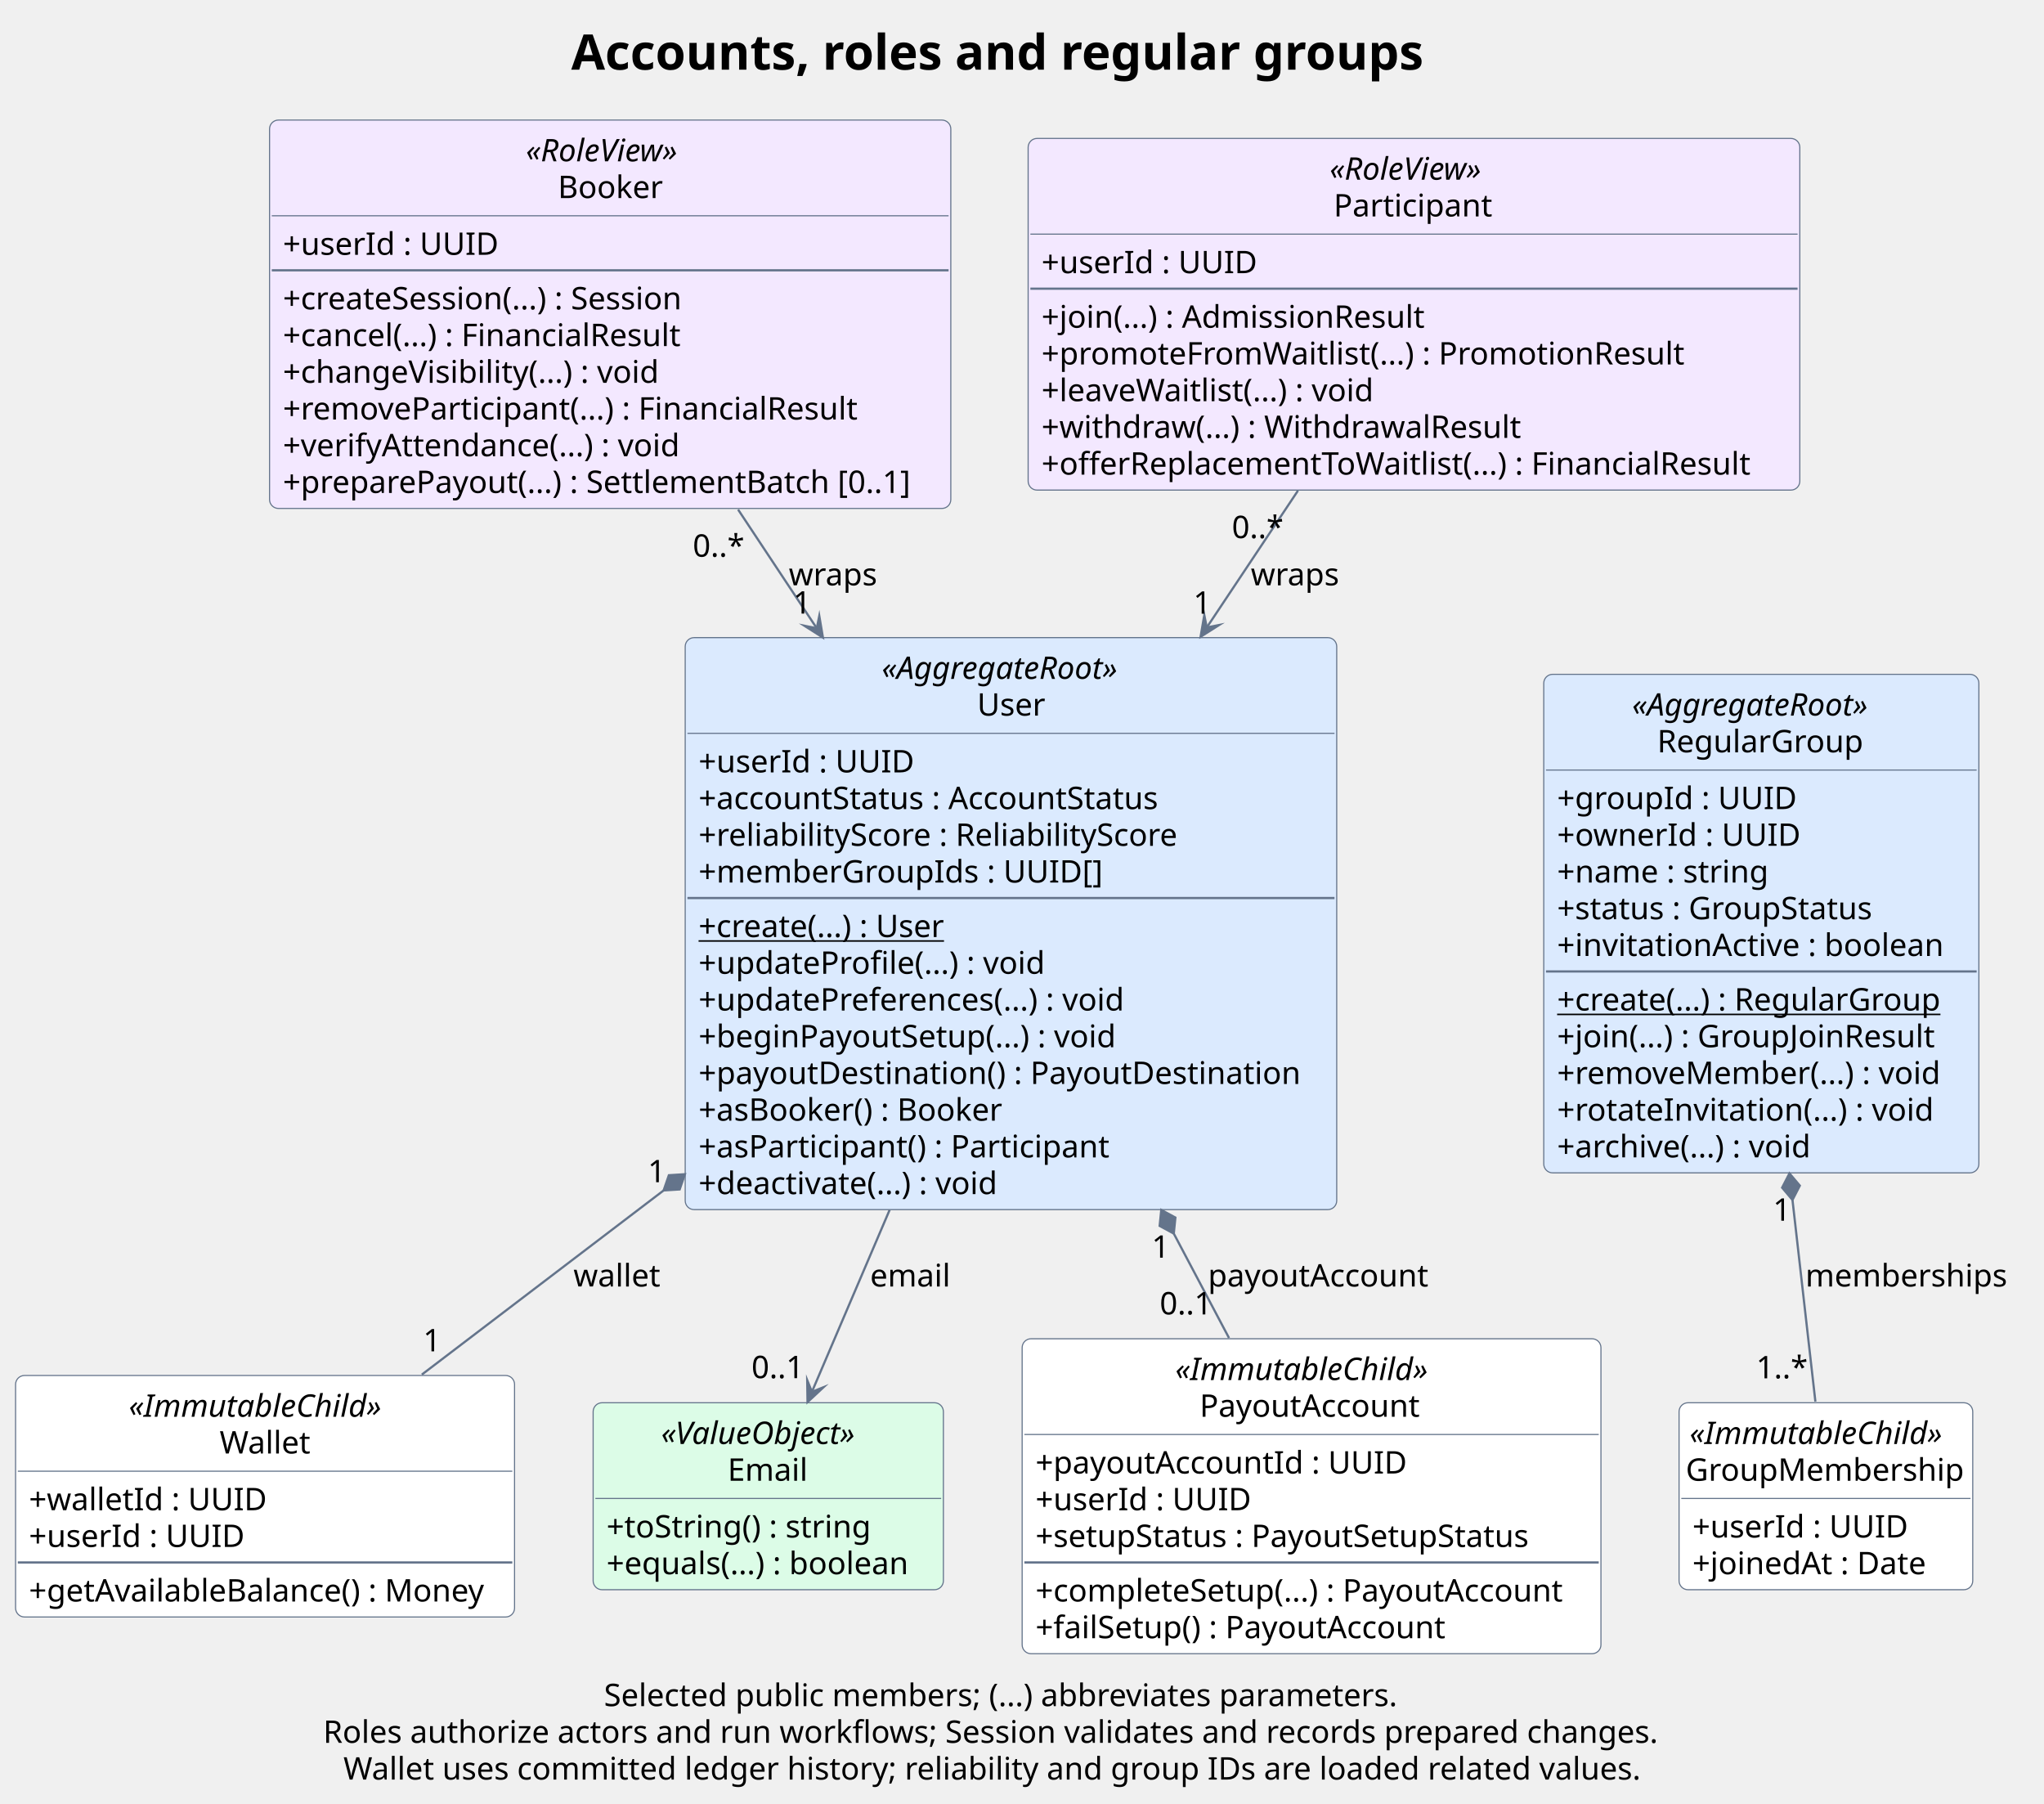
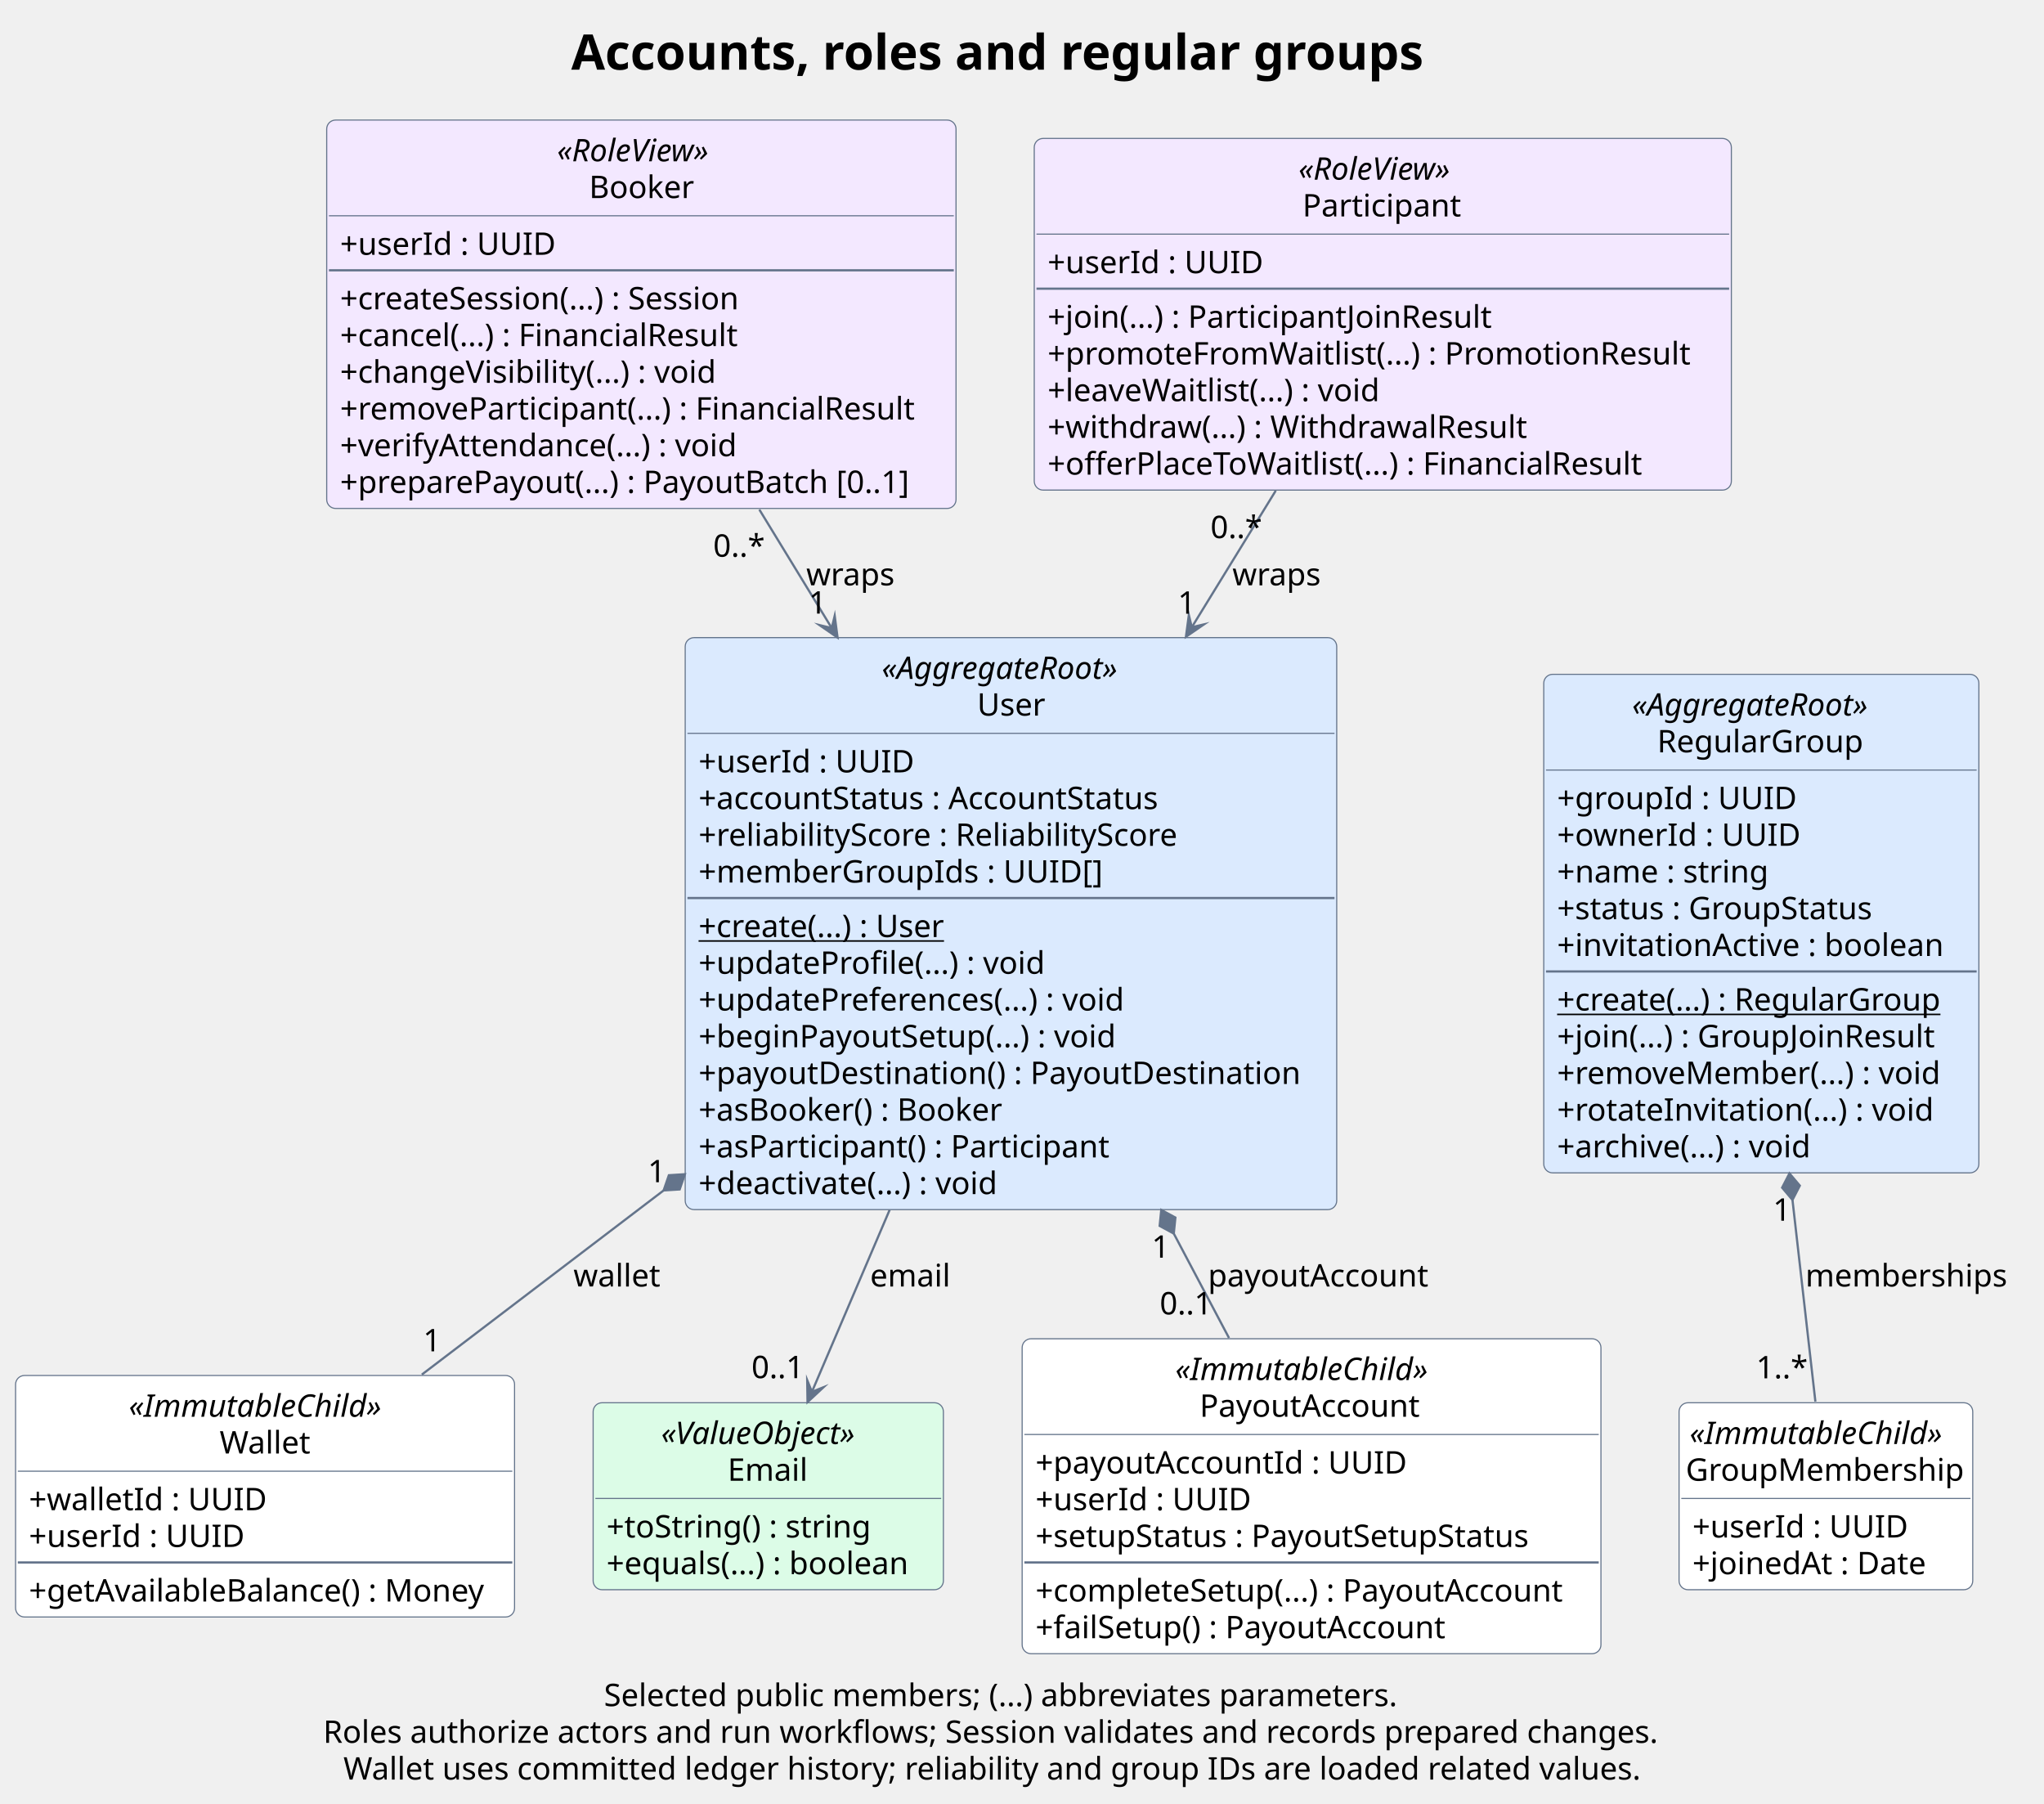
<svg xmlns="http://www.w3.org/2000/svg" version="1.1" data-diagram-type="CLASS" style="width:918px;height:810px;background:#FFFFFF;" width="918px" height="810px" viewBox="0 0 918 810" zoomAndPan="magnify" preserveAspectRatio="none" contentStyleType="text/css">
  <defs />
  <g font-family="sans-serif" lengthAdjust="spacing">
    <g class="title" data-source-line="1">
      <text x="256.558" y="31.27" fill="#000" font-size="22" textLength="398.825" font-weight="700">Accounts, roles and regular groups</text>
    </g>
    <g class="entity" data-qualified-name="Booker" id="ent0001" data-source-line="23">
-       <rect x="121.06" y="53.91" width="305.966" height="174.395" fill="#F3E8FF" style="stroke:#64748B;stroke-width:0.5;" rx="4" ry="4" />
-       <text x="236.165" y="72.445" fill="#000" font-size="14" textLength="75.756" font-style="italic">«RoleView»</text>
-       <text x="250.561" y="88.934" fill="#000" font-size="14" textLength="46.963">Booker</text>
-       <line x1="122.06" y1="96.887" x2="426.026" y2="96.887" style="stroke:#64748B;stroke-width:0.5;" />
-       <text x="127.06" y="114.422" fill="#000" font-size="14" textLength="100.536">+userId : UUID</text>
-       <line x1="122.06" y1="121.375" x2="426.026" y2="121.375" style="stroke:#64748B;stroke-width:1;" />
-       <text x="127.06" y="138.91" fill="#000" font-size="14" textLength="190.176">+createSession(...) : Session</text>
-       <text x="127.06" y="155.398" fill="#000" font-size="14" textLength="190.839">+cancel(...) : FinancialResult</text>
-       <text x="127.06" y="171.887" fill="#000" font-size="14" textLength="182.212">+changeVisibility(...) : void</text>
-       <text x="127.06" y="188.375" fill="#000" font-size="14" textLength="270.642">+removeParticipant(...) : FinancialResult</text>
-       <text x="127.06" y="204.863" fill="#000" font-size="14" textLength="189.622">+verifyAttendance(...) : void</text>
-       <text x="127.06" y="221.352" fill="#000" font-size="14" textLength="293.966">+preparePayout(...) : SettlementBatch [0..1]</text>
+       <rect x="146.73" y="53.91" width="282.642" height="174.395" fill="#F3E8FF" style="stroke:#64748B;stroke-width:0.5;" rx="4" ry="4" />
+       <text x="250.173" y="72.445" fill="#000" font-size="14" textLength="75.756" font-style="italic">«RoleView»</text>
+       <text x="264.569" y="88.934" fill="#000" font-size="14" textLength="46.963">Booker</text>
+       <line x1="147.73" y1="96.887" x2="428.372" y2="96.887" style="stroke:#64748B;stroke-width:0.5;" />
+       <text x="152.73" y="114.422" fill="#000" font-size="14" textLength="100.536">+userId : UUID</text>
+       <line x1="147.73" y1="121.375" x2="428.372" y2="121.375" style="stroke:#64748B;stroke-width:1;" />
+       <text x="152.73" y="138.91" fill="#000" font-size="14" textLength="190.176">+createSession(...) : Session</text>
+       <text x="152.73" y="155.398" fill="#000" font-size="14" textLength="190.839">+cancel(...) : FinancialResult</text>
+       <text x="152.73" y="171.887" fill="#000" font-size="14" textLength="182.212">+changeVisibility(...) : void</text>
+       <text x="152.73" y="188.375" fill="#000" font-size="14" textLength="270.642">+removeParticipant(...) : FinancialResult</text>
+       <text x="152.73" y="204.863" fill="#000" font-size="14" textLength="189.622">+verifyAttendance(...) : void</text>
+       <text x="152.73" y="221.352" fill="#000" font-size="14" textLength="266.82">+preparePayout(...) : PayoutBatch [0..1]</text>
    </g>
    <g class="entity" data-qualified-name="Participant" id="ent0002" data-source-line="34">
-       <rect x="461.76" y="62.16" width="346.571" height="157.906" fill="#F3E8FF" style="stroke:#64748B;stroke-width:0.5;" rx="4" ry="4" />
-       <text x="597.168" y="80.695" fill="#000" font-size="14" textLength="75.756" font-style="italic">«RoleView»</text>
-       <text x="598.962" y="97.184" fill="#000" font-size="14" textLength="72.167">Participant</text>
-       <line x1="462.76" y1="105.137" x2="807.331" y2="105.137" style="stroke:#64748B;stroke-width:0.5;" />
-       <text x="467.76" y="122.672" fill="#000" font-size="14" textLength="100.536">+userId : UUID</text>
-       <line x1="462.76" y1="129.625" x2="807.331" y2="129.625" style="stroke:#64748B;stroke-width:1;" />
-       <text x="467.76" y="147.16" fill="#000" font-size="14" textLength="185.363">+join(...) : AdmissionResult</text>
-       <text x="467.76" y="163.648" fill="#000" font-size="14" textLength="301.089">+promoteFromWaitlist(...) : PromotionResult</text>
-       <text x="467.76" y="180.137" fill="#000" font-size="14" textLength="159.599">+leaveWaitlist(...) : void</text>
-       <text x="467.76" y="196.625" fill="#000" font-size="14" textLength="225.176">+withdraw(...) : WithdrawalResult</text>
-       <text x="467.76" y="213.113" fill="#000" font-size="14" textLength="334.571">+offerReplacementToWaitlist(...) : FinancialResult</text>
+       <rect x="464.5" y="62.16" width="313.089" height="157.906" fill="#F3E8FF" style="stroke:#64748B;stroke-width:0.5;" rx="4" ry="4" />
+       <text x="583.167" y="80.695" fill="#000" font-size="14" textLength="75.756" font-style="italic">«RoleView»</text>
+       <text x="584.961" y="97.184" fill="#000" font-size="14" textLength="72.167">Participant</text>
+       <line x1="465.5" y1="105.137" x2="776.589" y2="105.137" style="stroke:#64748B;stroke-width:0.5;" />
+       <text x="470.5" y="122.672" fill="#000" font-size="14" textLength="100.536">+userId : UUID</text>
+       <line x1="465.5" y1="129.625" x2="776.589" y2="129.625" style="stroke:#64748B;stroke-width:1;" />
+       <text x="470.5" y="147.16" fill="#000" font-size="14" textLength="212.023">+join(...) : ParticipantJoinResult</text>
+       <text x="470.5" y="163.648" fill="#000" font-size="14" textLength="301.089">+promoteFromWaitlist(...) : PromotionResult</text>
+       <text x="470.5" y="180.137" fill="#000" font-size="14" textLength="159.599">+leaveWaitlist(...) : void</text>
+       <text x="470.5" y="196.625" fill="#000" font-size="14" textLength="225.176">+withdraw(...) : WithdrawalResult</text>
+       <text x="470.5" y="213.113" fill="#000" font-size="14" textLength="282.051">+offerPlaceToWaitlist(...) : FinancialResult</text>
    </g>
    <g class="entity" data-qualified-name="User" id="ent0003" data-source-line="44">
      <rect x="307.74" y="286.31" width="292.608" height="256.836" fill="#DBEAFE" style="stroke:#64748B;stroke-width:0.5;" rx="4" ry="4" />
      <text x="395.993" y="304.845" fill="#000" font-size="14" textLength="116.102" font-style="italic">«AggregateRoot»</text>
      <text x="438.862" y="321.334" fill="#000" font-size="14" textLength="30.365">User</text>
      <line x1="308.74" y1="329.287" x2="599.348" y2="329.287" style="stroke:#64748B;stroke-width:0.5;" />
      <text x="313.74" y="346.822" fill="#000" font-size="14" textLength="100.536">+userId : UUID</text>
      <text x="313.74" y="363.31" fill="#000" font-size="14" textLength="216.057">+accountStatus : AccountStatus</text>
      <text x="313.74" y="379.798" fill="#000" font-size="14" textLength="226.933">+reliabilityScore : ReliabilityScore</text>
      <text x="313.74" y="396.287" fill="#000" font-size="14" textLength="185.65">+memberGroupIds : UUID[]</text>
      <line x1="308.74" y1="403.24" x2="599.348" y2="403.24" style="stroke:#64748B;stroke-width:1;" />
      <text x="313.74" y="420.775" fill="#000" font-size="14" textLength="118.645" text-decoration="underline">+create(...) : User</text>
      <text x="313.74" y="437.263" fill="#000" font-size="14" textLength="165.703">+updateProfile(...) : void</text>
      <text x="313.74" y="453.752" fill="#000" font-size="14" textLength="201.134">+updatePreferences(...) : void</text>
      <text x="313.74" y="470.24" fill="#000" font-size="14" textLength="196.978">+beginPayoutSetup(...) : void</text>
      <text x="313.74" y="486.728" fill="#000" font-size="14" textLength="280.608">+payoutDestination() : PayoutDestination</text>
      <text x="313.74" y="503.216" fill="#000" font-size="14" textLength="142.317">+asBooker() : Booker</text>
      <text x="313.74" y="519.705" fill="#000" font-size="14" textLength="192.726">+asParticipant() : Participant</text>
      <text x="313.74" y="536.193" fill="#000" font-size="14" textLength="144.327">+deactivate(...) : void</text>
    </g>
    <g class="entity" data-qualified-name="Wallet" id="ent0004" data-source-line="60">
      <rect x="7" y="617.63" width="224.092" height="108.441" fill="#FFF" style="stroke:#64748B;stroke-width:0.5;" rx="4" ry="4" />
      <text x="57.827" y="636.165" fill="#000" font-size="14" textLength="122.438" font-style="italic">«ImmutableChild»</text>
      <text x="98.627" y="652.654" fill="#000" font-size="14" textLength="40.838">Wallet</text>
      <line x1="8" y1="660.607" x2="230.092" y2="660.607" style="stroke:#64748B;stroke-width:0.5;" />
      <text x="13" y="678.142" fill="#000" font-size="14" textLength="110.831">+walletId : UUID</text>
      <text x="13" y="694.63" fill="#000" font-size="14" textLength="100.536">+userId : UUID</text>
      <line x1="8" y1="701.583" x2="230.092" y2="701.583" style="stroke:#64748B;stroke-width:1;" />
      <text x="13" y="719.118" fill="#000" font-size="14" textLength="212.092">+getAvailableBalance() : Money</text>
    </g>
    <g class="entity" data-qualified-name="Email" id="ent0005" data-source-line="67">
      <rect x="266.39" y="629.87" width="157.305" height="83.953" fill="#DCFCE7" style="stroke:#64748B;stroke-width:0.5;" rx="4" ry="4" />
      <text x="296.921" y="648.405" fill="#000" font-size="14" textLength="96.243" font-style="italic">«ValueObject»</text>
      <text x="326.801" y="664.894" fill="#000" font-size="14" textLength="36.483">Email</text>
      <line x1="267.39" y1="672.847" x2="422.695" y2="672.847" style="stroke:#64748B;stroke-width:0.5;" />
      <text x="272.39" y="690.382" fill="#000" font-size="14" textLength="126.896">+toString() : string</text>
      <text x="272.39" y="706.87" fill="#000" font-size="14" textLength="145.305">+equals(...) : boolean</text>
    </g>
    <g class="entity" data-qualified-name="PayoutAccount" id="ent0006" data-source-line="72">
      <rect x="459.07" y="601.14" width="259.946" height="141.418" fill="#FFF" style="stroke:#64748B;stroke-width:0.5;" rx="4" ry="4" />
      <text x="527.824" y="619.675" fill="#000" font-size="14" textLength="122.438" font-style="italic">«ImmutableChild»</text>
      <text x="538.782" y="636.164" fill="#000" font-size="14" textLength="100.522">PayoutAccount</text>
      <line x1="460.07" y1="644.117" x2="718.016" y2="644.117" style="stroke:#64748B;stroke-width:0.5;" />
      <text x="465.07" y="661.652" fill="#000" font-size="14" textLength="172.778">+payoutAccountId : UUID</text>
      <text x="465.07" y="678.14" fill="#000" font-size="14" textLength="100.536">+userId : UUID</text>
      <text x="465.07" y="694.628" fill="#000" font-size="14" textLength="228.614">+setupStatus : PayoutSetupStatus</text>
      <line x1="460.07" y1="701.582" x2="718.016" y2="701.582" style="stroke:#64748B;stroke-width:1;" />
      <text x="465.07" y="719.117" fill="#000" font-size="14" textLength="247.946">+completeSetup(...) : PayoutAccount</text>
      <text x="465.07" y="735.605" fill="#000" font-size="14" textLength="193.095">+failSetup() : PayoutAccount</text>
    </g>
    <g class="entity" data-qualified-name="RegularGroup" id="ent0007" data-source-line="81">
      <rect x="693.33" y="302.79" width="195.422" height="223.859" fill="#DBEAFE" style="stroke:#64748B;stroke-width:0.5;" rx="4" ry="4" />
      <text x="732.99" y="321.325" fill="#000" font-size="14" textLength="116.102" font-style="italic">«AggregateRoot»</text>
      <text x="744.28" y="337.814" fill="#000" font-size="14" textLength="93.522">RegularGroup</text>
      <line x1="694.33" y1="345.767" x2="887.752" y2="345.767" style="stroke:#64748B;stroke-width:0.5;" />
      <text x="699.33" y="363.302" fill="#000" font-size="14" textLength="111.74">+groupId : UUID</text>
      <text x="699.33" y="379.79" fill="#000" font-size="14" textLength="112.786">+ownerId : UUID</text>
      <text x="699.33" y="396.278" fill="#000" font-size="14" textLength="101.274">+name : string</text>
      <text x="699.33" y="412.767" fill="#000" font-size="14" textLength="149.099">+status : GroupStatus</text>
      <text x="699.33" y="429.255" fill="#000" font-size="14" textLength="183.422">+invitationActive : boolean</text>
      <line x1="694.33" y1="436.208" x2="887.752" y2="436.208" style="stroke:#64748B;stroke-width:1;" />
      <text x="699.33" y="453.743" fill="#000" font-size="14" textLength="181.802" text-decoration="underline">+create(...) : RegularGroup</text>
      <text x="699.33" y="470.232" fill="#000" font-size="14" textLength="181.802">+join(...) : GroupJoinResult</text>
      <text x="699.33" y="486.72" fill="#000" font-size="14" textLength="181.029">+removeMember(...) : void</text>
      <text x="699.33" y="503.208" fill="#000" font-size="14" textLength="179.402">+rotateInvitation(...) : void</text>
      <text x="699.33" y="519.696" fill="#000" font-size="14" textLength="123.929">+archive(...) : void</text>
    </g>
    <g class="entity" data-qualified-name="GroupMembership" id="ent0008" data-source-line="95">
      <rect x="754.1" y="629.87" width="131.897" height="83.953" fill="#FFF" style="stroke:#64748B;stroke-width:0.5;" rx="4" ry="4" />
      <text x="758.829" y="648.405" fill="#000" font-size="14" textLength="122.438" font-style="italic">«ImmutableChild»</text>
      <text x="757.1" y="664.894" fill="#000" font-size="14" textLength="125.897">GroupMembership</text>
      <line x1="755.1" y1="672.847" x2="884.997" y2="672.847" style="stroke:#64748B;stroke-width:0.5;" />
      <text x="760.1" y="690.382" fill="#000" font-size="14" textLength="100.536">+userId : UUID</text>
      <text x="760.1" y="706.87" fill="#000" font-size="14" textLength="112.772">+joinedAt : Date</text>
    </g>
    <g class="link" data-entity-1="ent0001" data-entity-2="ent0003" id="lnk9" data-source-line="100" data-link-type="dependency">
-       <path d="M331.49,228.8 C343.63,247.12 353.928,262.642 366.828,282.112" style="stroke:#64748B;stroke-width:1;" fill="none" id="Booker-to-User" codeLine="100" />
-       <polygon points="369.59,286.28,367.954,276.568,366.828,282.112,361.285,280.987,369.59,286.28" fill="#64748B" style="stroke:#64748B;stroke-width:1;stroke-linejoin:miter;stroke-miterlimit:10;" />
-       <text x="354.27" y="262.845" fill="#000" font-size="14" textLength="40.195">wraps</text>
-       <text x="311.13" y="249.98" fill="#000" font-size="14" textLength="24.459">0..*</text>
-       <text x="356.226" y="275.515" fill="#000" font-size="14">1</text>
+       <path d="M341.03,228.8 C352.22,247.12 361.652,262.544 373.552,282.014" style="stroke:#64748B;stroke-width:1;" fill="none" id="Booker-to-User" codeLine="100" />
+       <polygon points="376.16,286.28,374.879,276.515,373.552,282.014,368.053,280.687,376.16,286.28" fill="#64748B" style="stroke:#64748B;stroke-width:1;stroke-linejoin:miter;stroke-miterlimit:10;" />
+       <text x="362.11" y="262.845" fill="#000" font-size="14" textLength="40.195">wraps</text>
+       <text x="320.314" y="249.98" fill="#000" font-size="14" textLength="24.459">0..*</text>
+       <text x="363.196" y="275.515" fill="#000" font-size="14">1</text>
    </g>
    <g class="link" data-entity-1="ent0002" data-entity-2="ent0003" id="lnk10" data-source-line="101" data-link-type="dependency">
-       <path d="M582.94,220.31 C569.25,240.84 556.913,259.36 541.983,281.76" style="stroke:#64748B;stroke-width:1;" fill="none" id="Participant-to-User" codeLine="101" />
-       <polygon points="539.21,285.92,547.53,280.65,541.983,281.76,540.873,276.213,539.21,285.92" fill="#64748B" style="stroke:#64748B;stroke-width:1;stroke-linejoin:miter;stroke-miterlimit:10;" />
-       <text x="561.76" y="262.845" fill="#000" font-size="14" textLength="40.195">wraps</text>
-       <text x="553.251" y="241.633" fill="#000" font-size="14" textLength="24.459">0..*</text>
-       <text x="535.927" y="275.56" fill="#000" font-size="14">1</text>
+       <path d="M572.97,220.31 C560.34,240.84 549.018,259.261 535.248,281.661" style="stroke:#64748B;stroke-width:1;" fill="none" id="Participant-to-User" codeLine="101" />
+       <polygon points="532.63,285.92,540.751,280.348,535.248,281.661,533.936,276.158,532.63,285.92" fill="#64748B" style="stroke:#64748B;stroke-width:1;stroke-linejoin:miter;stroke-miterlimit:10;" />
+       <text x="553.5" y="262.845" fill="#000" font-size="14" textLength="40.195">wraps</text>
+       <text x="543.64" y="241.633" fill="#000" font-size="14" textLength="24.459">0..*</text>
+       <text x="528.967" y="275.56" fill="#000" font-size="14">1</text>
    </g>
    <g class="link" data-entity-1="ent0003" data-entity-2="ent0004" id="lnk11" data-source-line="102" data-link-type="composition">
      <path d="M298.053,534.531 C257.033,565.771 223.84,591.04 189.45,617.23" style="stroke:#64748B;stroke-width:1;" fill="none" id="User-backto-Wallet" codeLine="102" />
      <polygon points="307.6,527.26,300.403,527.713,298.053,534.531,305.25,534.078,307.6,527.26" fill="#64748B" style="stroke:#64748B;stroke-width:1;stroke-linejoin:miter;stroke-miterlimit:10;" />
      <text x="257.54" y="577.675" fill="#000" font-size="14" textLength="39.648">wallet</text>
      <text x="290.927" y="530.853" fill="#000" font-size="14">1</text>
      <text x="190.013" y="606.773" fill="#000" font-size="14">1</text>
    </g>
    <g class="link" data-entity-1="ent0003" data-entity-2="ent0006" id="lnk12" data-source-line="103" data-link-type="composition">
      <path d="M527.164,553.896 C537.644,573.696 542.51,582.9 551.98,600.8" style="stroke:#64748B;stroke-width:1;" fill="none" id="User-backto-PayoutAccount" codeLine="103" />
      <polygon points="521.55,543.29,520.822,550.464,527.164,553.896,527.892,546.722,521.55,543.29" fill="#64748B" style="stroke:#64748B;stroke-width:1;stroke-linejoin:miter;stroke-miterlimit:10;" />
      <text x="542.53" y="577.675" fill="#000" font-size="14" textLength="101.596">payoutAccount</text>
      <text x="517.246" y="564.734" fill="#000" font-size="14">1</text>
      <text x="520.846" y="590.209" fill="#000" font-size="14" textLength="26.564">0..1</text>
    </g>
    <g class="link" data-entity-1="ent0003" data-entity-2="ent0005" id="lnk13" data-source-line="104" data-link-type="dependency">
      <path d="M399.55,543.29 C386.19,574.56 374.794,601.222 364.644,624.982" style="stroke:#64748B;stroke-width:1;" fill="none" id="User-to-Email" codeLine="104" />
      <polygon points="362.68,629.58,369.894,622.875,364.644,624.982,362.537,619.732,362.68,629.58" fill="#64748B" style="stroke:#64748B;stroke-width:1;stroke-linejoin:miter;stroke-miterlimit:10;" />
      <text x="390.78" y="577.675" fill="#000" font-size="14" textLength="36.695">email</text>
      <text x="337.495" y="618.83" fill="#000" font-size="14" textLength="26.564">0..1</text>
    </g>
    <g class="link" data-entity-1="ent0007" data-entity-2="ent0008" id="lnk14" data-source-line="105" data-link-type="composition">
      <path d="M805.036,538.803 C809.176,575.193 812.16,601.48 815.33,629.37" style="stroke:#64748B;stroke-width:1;" fill="none" id="RegularGroup-backto-GroupMembership" codeLine="105" />
      <polygon points="803.68,526.88,800.384,533.294,805.036,538.803,808.333,532.39,803.68,526.88" fill="#64748B" style="stroke:#64748B;stroke-width:1;stroke-linejoin:miter;stroke-miterlimit:10;" />
      <text x="810.84" y="577.675" fill="#000" font-size="14" textLength="92.101">memberships</text>
      <text x="796.261" y="548.129" fill="#000" font-size="14">1</text>
      <text x="788.702" y="618.9" fill="#000" font-size="14" textLength="24.459">1..*</text>
    </g>
    <g class="caption" data-source-line="111">
      <text x="271.243" y="766.093" fill="#000" font-size="14" textLength="369.455">Selected public members; (...) abbreviates parameters.</text>
      <text x="145.154" y="782.582" fill="#000" font-size="14" textLength="621.633">Roles authorize actors and run workflows; Session validates and records prepared changes.</text>
      <text x="154.225" y="799.07" fill="#000" font-size="14" textLength="603.49">Wallet uses committed ledger history; reliability and group IDs are loaded related values.</text>
    </g>
  </g>
</svg>
